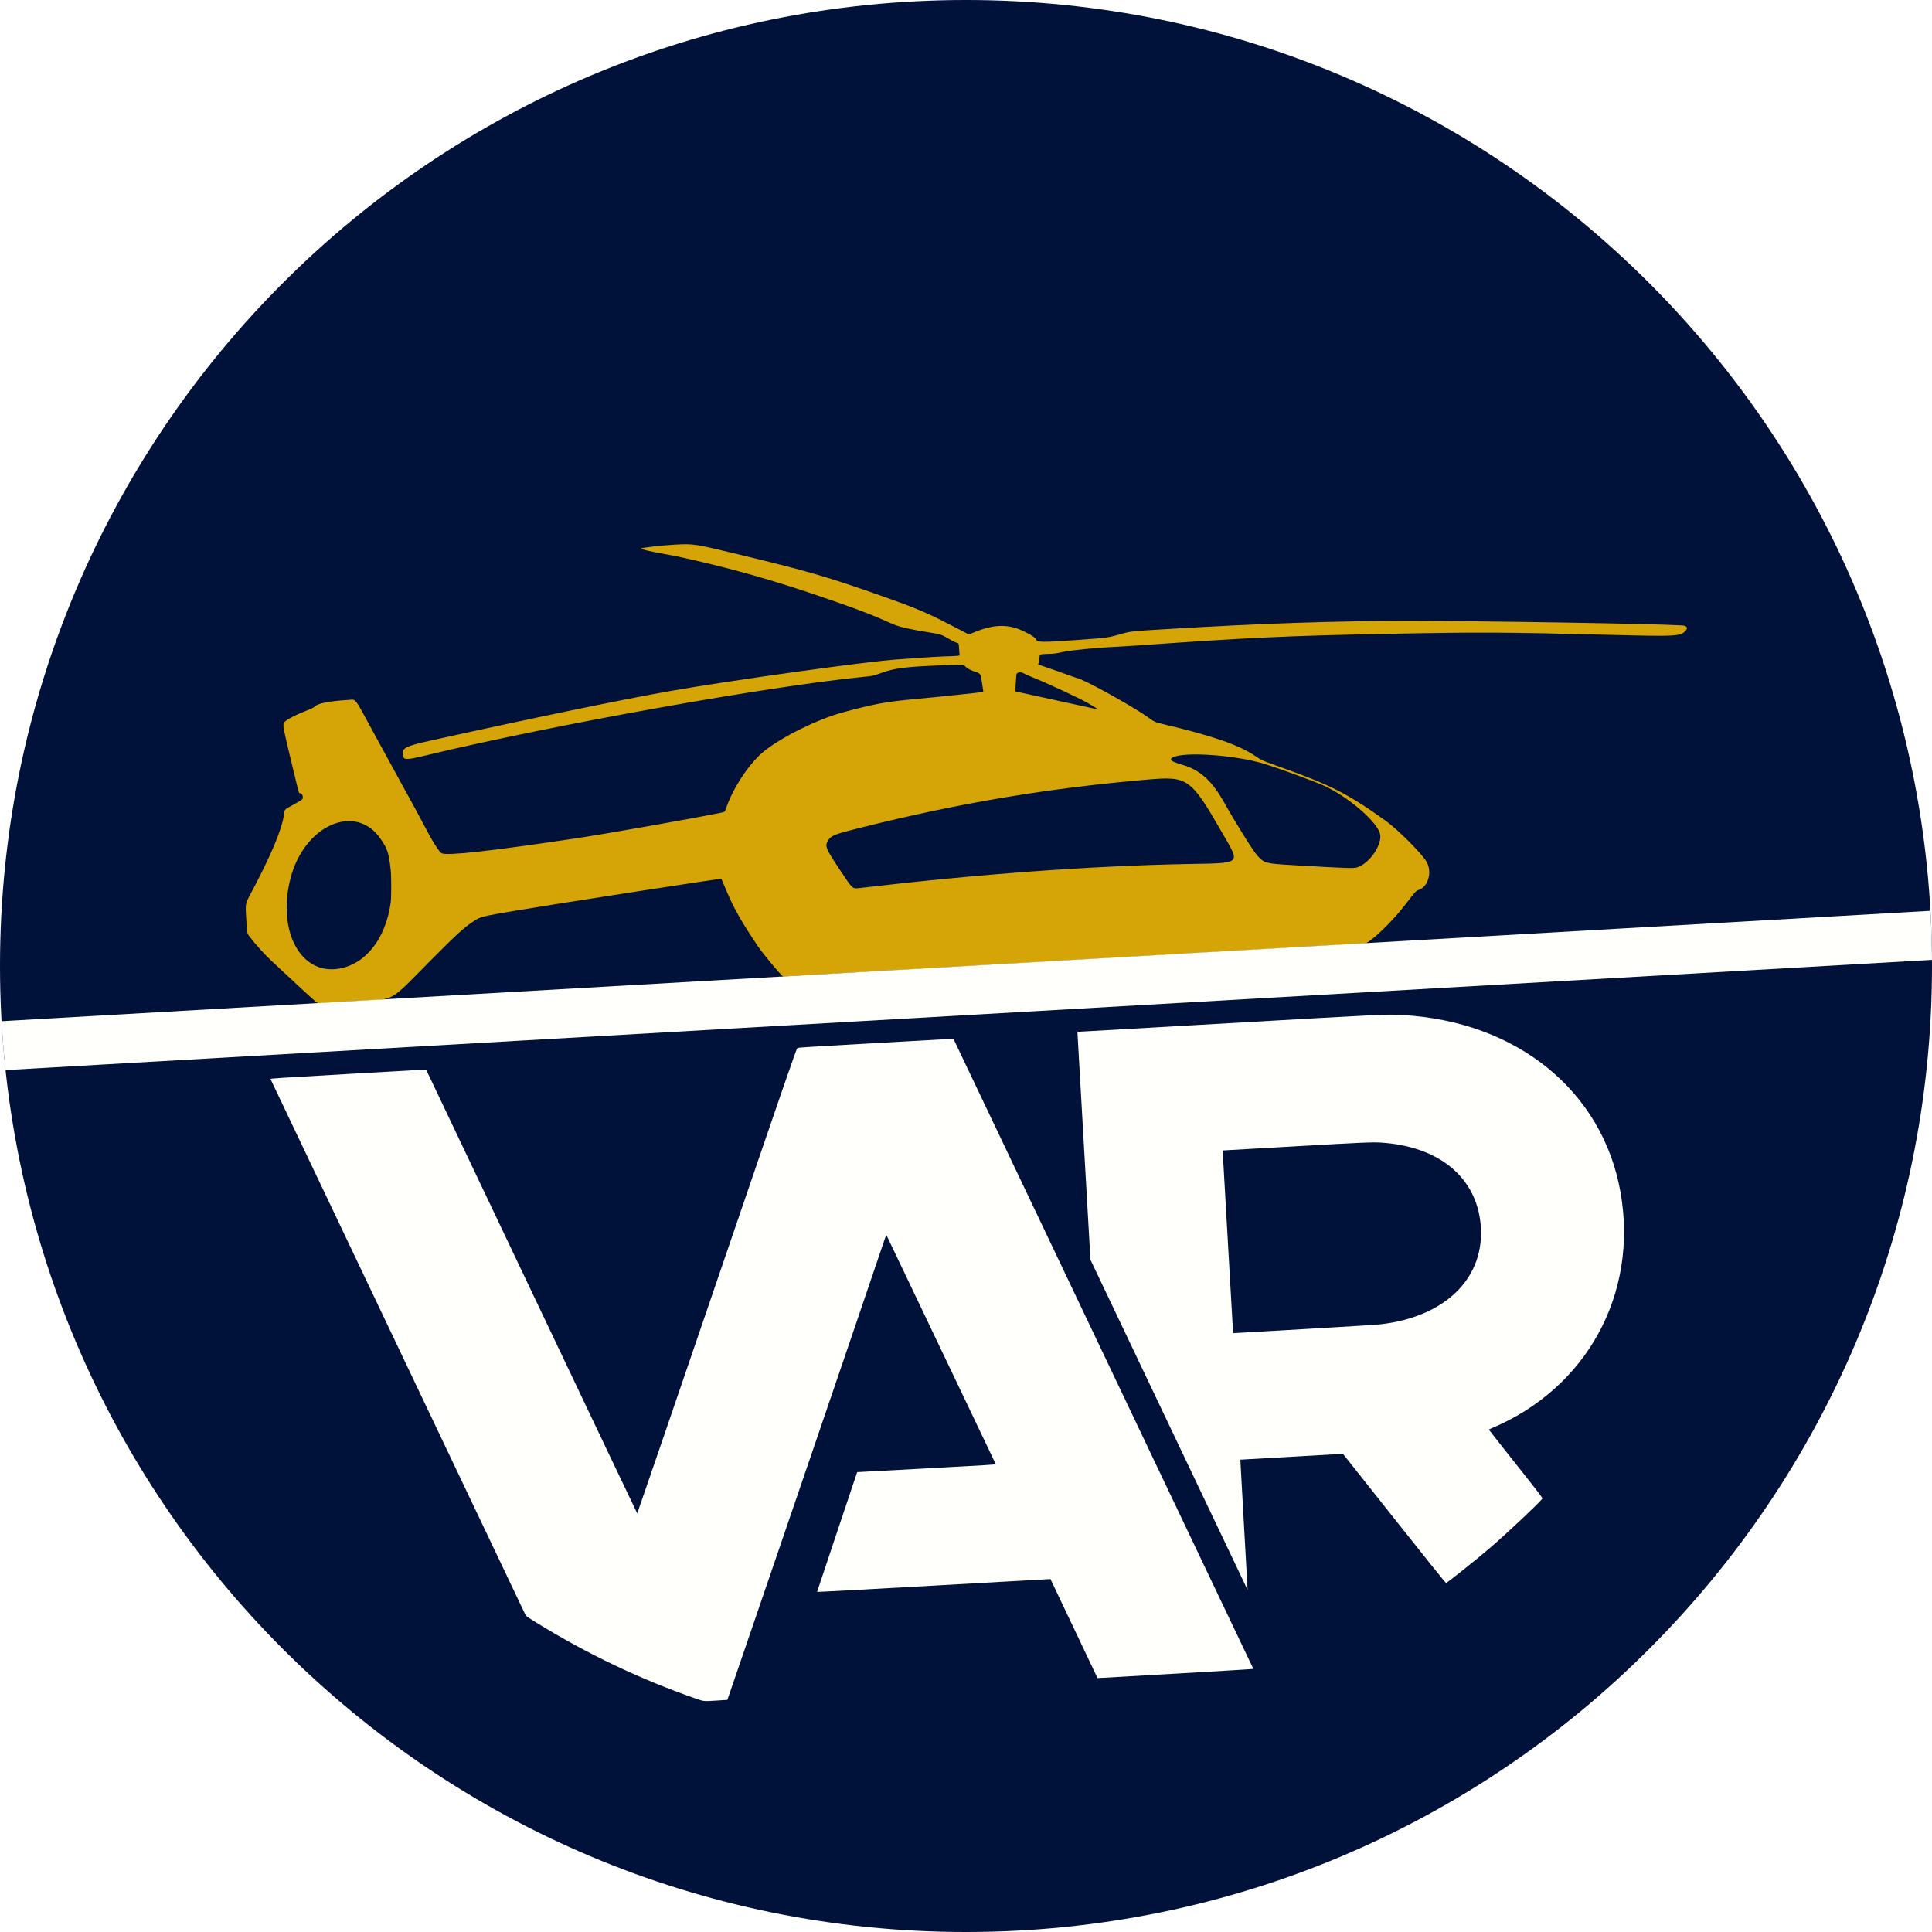
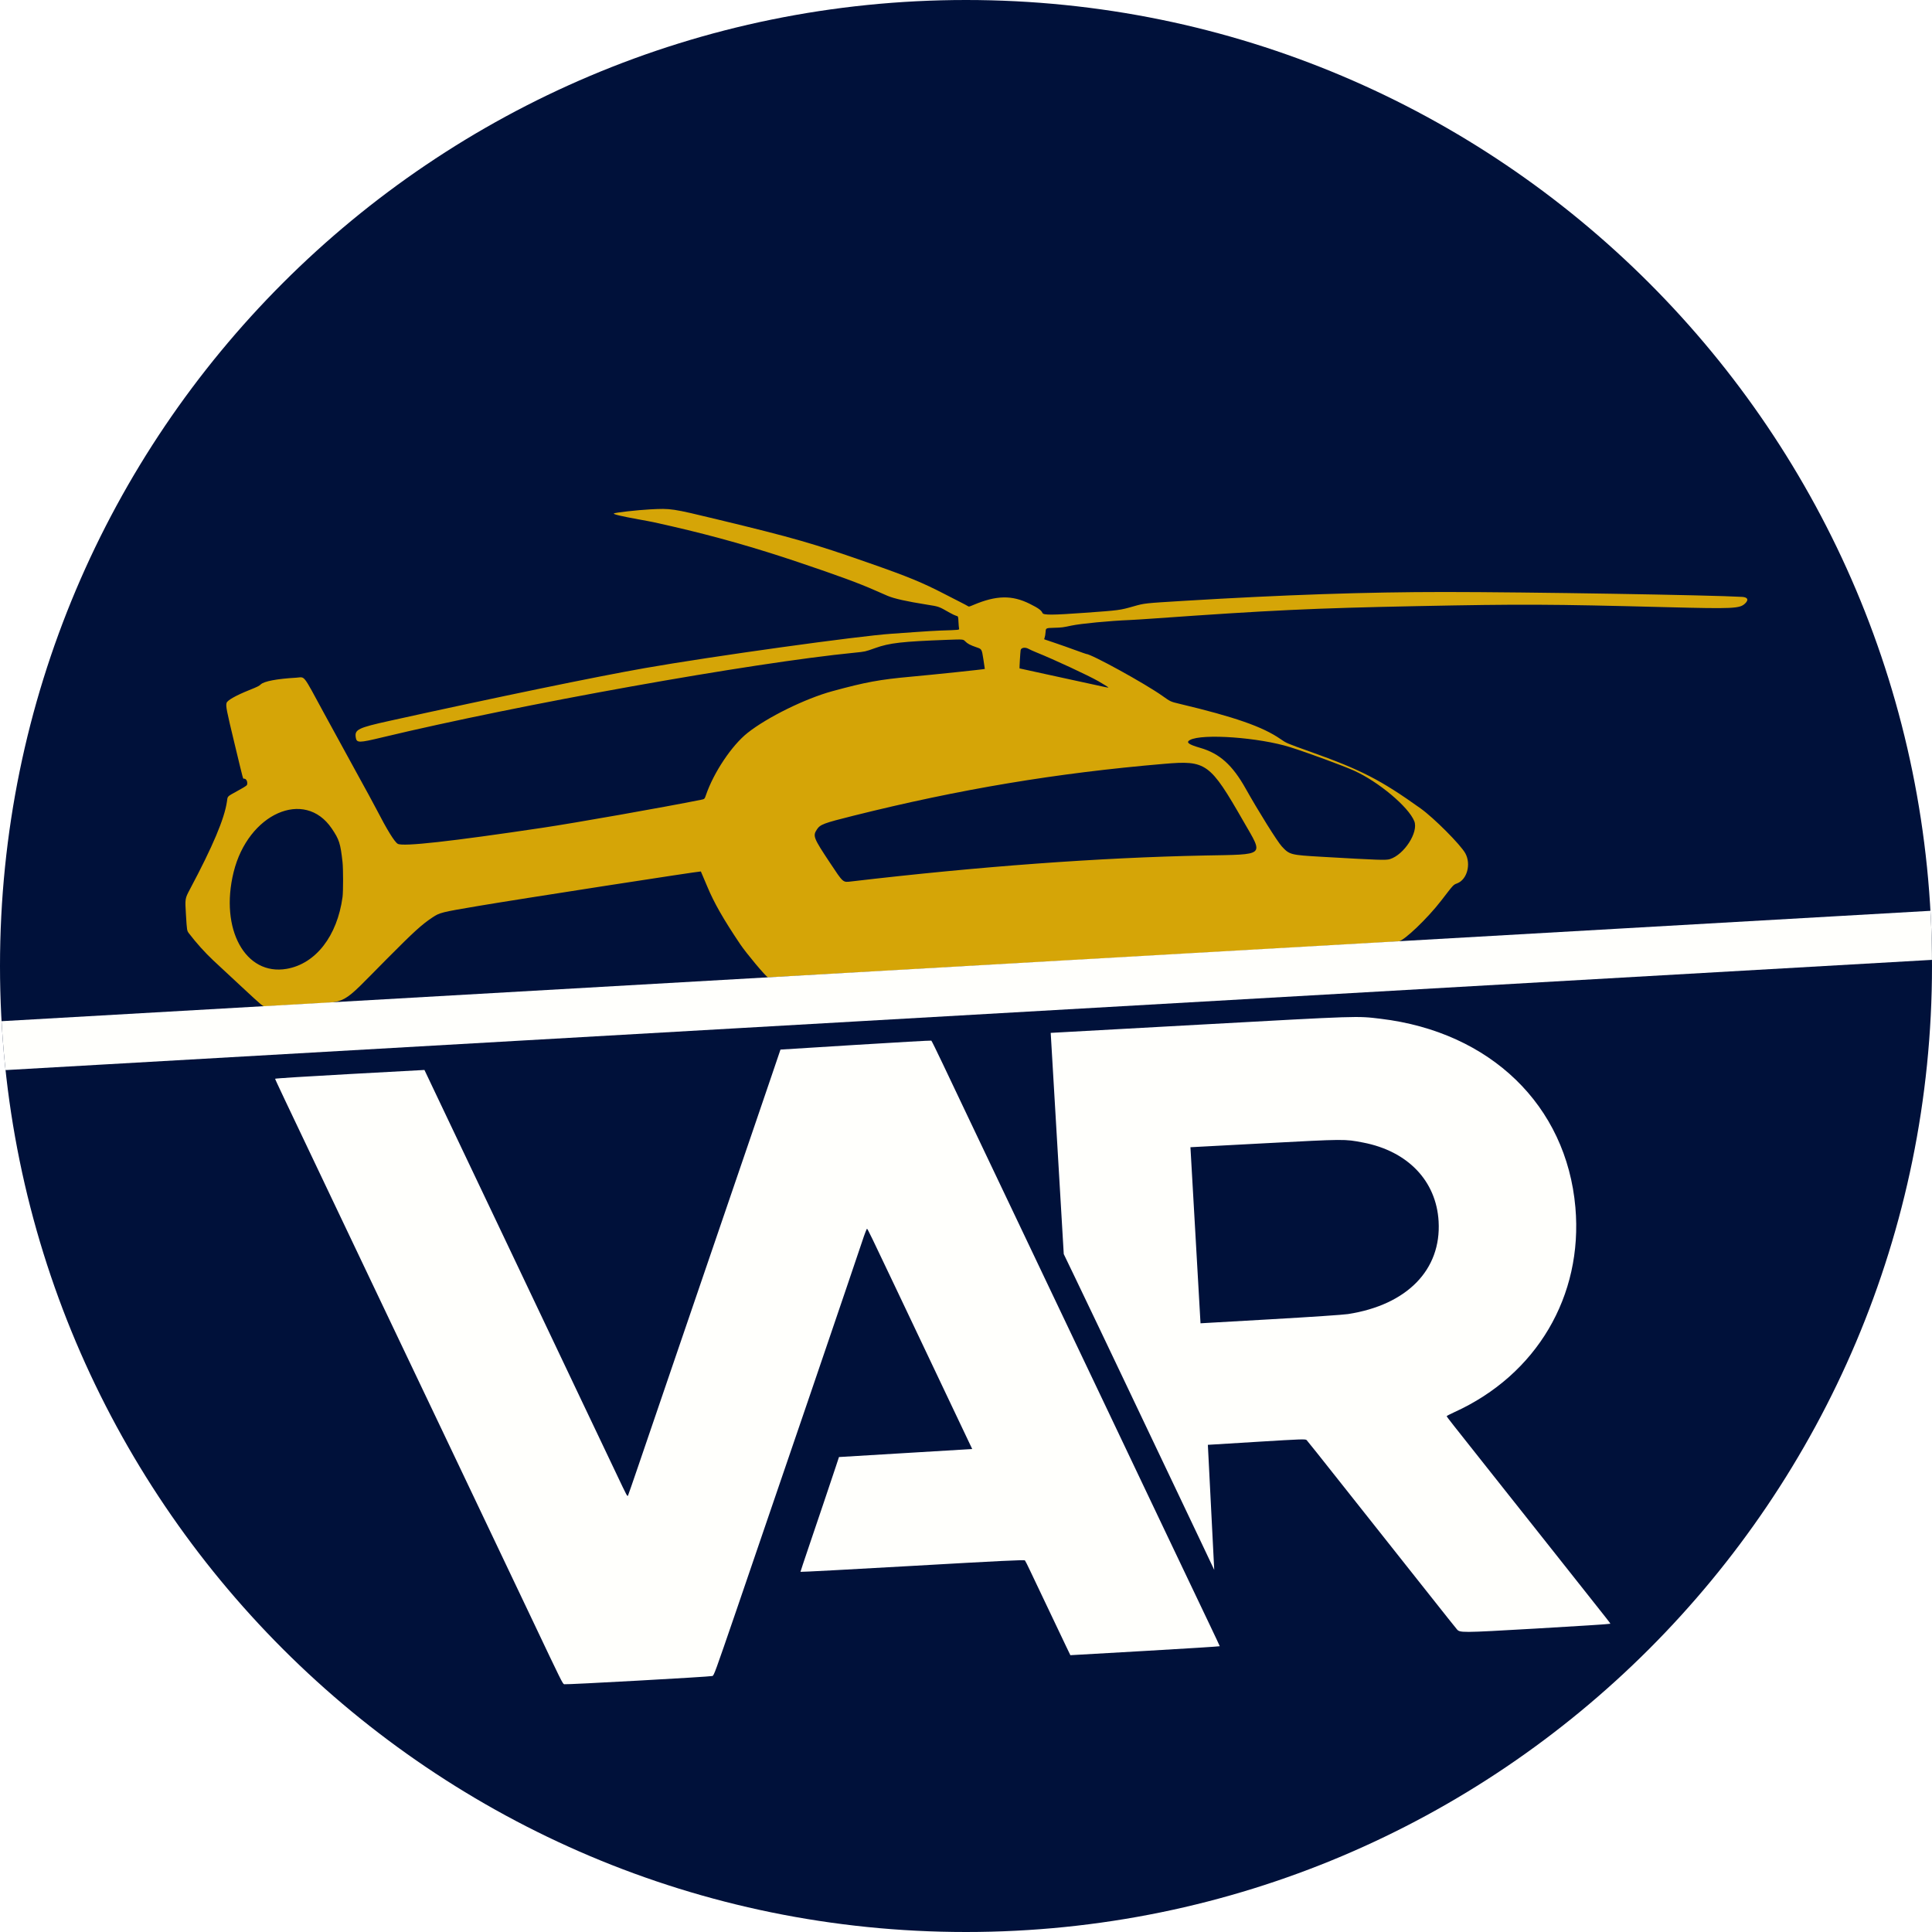
<svg xmlns="http://www.w3.org/2000/svg" viewBox="0 0 512 512" width="512" height="512">
  <defs>
    <clipPath id="n1">
      <circle cx="256" cy="256" r="256" />
    </clipPath>
  </defs>
  <g clip-path="url(#n1)">
    <circle cx="256" cy="256" r="256" fill="#00113A" />
-     <g fill="#D5A507" transform="translate(65.00,144.25) scale(0.382)">
+     <g fill="#D5A507" transform="translate(49.00,134.89) scale(0.414)">
      <path d="M35.7 305.27C27.86 297.99 20 290.67 18.23 289.02C12.94 284.07 7.26 277.76 2.59 271.63C1.3 269.94 1.3 269.94 0.67 259.67C0.04 249.4 0.04 249.4 3.21 243.43C17.85 215.93 25.31 198.26 26.9 187.33C27.45 183.58 26.65 184.36 34.25 180.13C39.92 176.97 39.91 176.98 39.91 175.49C39.91 173.85 39.02 172.61 37.83 172.6C37.11 172.6 37.81 175.22 31.69 149.81C26.64 128.87 26.11 126.2 26.67 124.15C27.12 122.49 32.62 119.37 41.13 115.95C46.53 113.78 47.49 113.3 48.58 112.26C50.67 110.26 58.97 108.69 71.24 107.99C77.19 107.64 74.98 104.81 89.29 131.15C96.15 143.79 105.73 161.29 110.57 170.04C115.41 178.79 120.75 188.62 122.44 191.88C129.48 205.52 134.23 213.21 136.29 214.34C139.72 216.22 170.18 212.83 229.23 204.01C250.02 200.91 306.75 190.88 330.23 186.17C332.66 185.68 332.66 185.68 333.54 183.12C338.5 168.63 350.1 151.3 360.17 143.32C372.8 133.3 397.13 121.34 414.41 116.63C435.84 110.79 444.66 109.17 464.81 107.34C479.81 105.98 511.76 102.62 512.05 102.38C512.08 102.36 511.65 99.49 511.1 96.01C510.1 89.68 510.1 89.68 506.87 88.58C502.65 87.13 501 86.26 499.45 84.67C498.18 83.37 498.18 83.37 487.88 83.75C459.05 84.82 451.08 85.73 441.9 89.01C435.4 91.33 435.45 91.31 428.8 91.97C362.81 98.45 214.12 125.11 126.21 146.21C111.13 149.83 109.91 149.82 109.35 146.09C108.62 141.18 110.96 140.04 130.7 135.68C199.78 120.43 262.82 107.4 294.63 101.81C336.98 94.36 431.41 81.22 452.54 79.84C455.13 79.67 462.05 79.18 467.91 78.75C473.77 78.33 480.74 77.91 483.41 77.82C496.02 77.41 495.76 77.44 495.55 76.49C495.44 76.03 495.28 74.08 495.18 72.17C495.01 68.69 495.01 68.69 493.75 68.38C493.06 68.2 491.24 67.34 489.71 66.47C482.4 62.32 482.87 62.48 475.05 61.23C461.69 59.09 454.17 57.41 449.82 55.59C448.42 55 444.91 53.47 442.02 52.19C431.61 47.57 418.28 42.66 392.8 34.08C364.87 24.67 339.59 17.5 311.76 11.09C299.95 8.37 299.99 8.38 290.21 6.6C279.38 4.63 274.04 3.36 274.55 2.87C275.14 2.3 289.73 0.65 297.88 0.23C311.16 -0.46 311.55 -0.4 341.15 6.74C389.7 18.46 402.15 22.04 437.97 34.58C462.99 43.33 472.02 47.05 486.52 54.55C489.7 56.2 494.13 58.47 496.36 59.59C498.58 60.72 500.74 61.86 501.14 62.13C501.87 62.62 501.89 62.62 504.82 61.38C519.4 55.23 529.43 55.03 540.79 60.69C546.35 63.46 548.17 64.78 548.98 66.6C549.58 67.97 555.31 67.94 575.92 66.45C598.39 64.83 598.39 64.83 607.34 62.29C614.29 60.32 614.14 60.33 639.56 58.79C703.41 54.93 756.26 53.13 806.36 53.13C858.12 53.13 977.54 55.09 996.82 56.26C1000.43 56.48 1001.17 58.14 998.71 60.49C995.29 63.76 991.43 63.94 948.73 62.85C873.08 60.91 856.08 60.83 788.97 62.17C722.22 63.5 694.67 64.8 620.01 70.11C613.86 70.55 607 70.98 604.77 71.07C591.89 71.59 573.5 73.35 567.47 74.64C561.97 75.82 561.32 75.9 556.36 76.04C551.11 76.19 551.11 76.19 550.94 78.75C550.84 80.16 550.57 81.77 550.34 82.33C550.01 83.11 549.99 83.38 550.24 83.47C550.42 83.53 553.42 84.55 556.9 85.72C560.39 86.9 566.25 88.96 569.93 90.32C573.61 91.67 576.74 92.77 576.89 92.77C580.14 92.77 614.7 111.79 625.81 119.69C630.93 123.34 630.93 123.34 636.87 124.75C672.02 133.12 689.95 139.38 701.29 147.24C705.18 149.93 705.18 149.93 720.24 155.31C752.95 166.98 765.35 173.35 790.99 191.66C799.5 197.73 816.67 214.97 819.64 220.42C823.42 227.36 820.75 237.21 814.42 239.63C811.9 240.59 812.26 240.2 804.25 250.61C795.46 262.02 780.6 276.24 776.87 276.82C775.66 277 373.53 299.94 373.25 299.84C371.87 299.33 359.32 284.34 355.46 278.59C344.66 262.51 338.75 252.16 334.39 241.69C332.21 236.45 330.36 232.1 330.28 232.02C329.97 231.71 213.68 249.73 187.97 254.08C164.08 258.12 163.13 258.35 158.5 261.43C151.54 266.06 146.73 270.44 129.11 288.18C98.73 318.77 105.03 315.29 77.25 316.85C63.91 317.61 52.31 318.29 51.48 318.37C49.96 318.52 49.96 318.52 35.7 305.27ZM65.16 294.35C83.73 291.12 97.51 273.39 100.91 248.38C101.38 244.97 101.37 230.17 100.9 226C99.56 213.99 98.8 211.61 94.02 204.55C76.64 178.83 40.43 194.92 31.18 232.47C22.2 268.91 38.7 298.96 65.16 294.35ZM426.51 238.42C508.82 228.76 585.47 223.14 652.64 221.81C692.24 221.03 690.56 222.48 677.71 200.11C656.08 162.43 653.86 160.82 626.75 163.14C557.73 169.02 495.94 179.34 427.86 196.36C408.78 201.13 406.7 201.91 404.56 205.13C401.84 209.25 402.31 210.47 412.79 226.27C421.54 239.45 421.09 239.05 426.51 238.42ZM771.34 224.12C780.47 221.3 789.76 206.88 786.96 199.86C783.31 190.7 764.16 174.62 748.38 167.48C741.64 164.43 718.63 155.97 707.64 152.51C687.74 146.23 651.12 143.59 643.34 147.88C640.63 149.37 642.43 150.74 649.96 152.91C662.3 156.47 670.56 163.87 679.03 178.98C687.23 193.6 699.29 212.89 702.16 215.99C707.1 221.32 707.66 221.47 727.59 222.62C764.71 224.76 768.81 224.9 771.34 224.12ZM591.15 114.24C591.15 114.08 588 112.11 584.82 110.28C578.3 106.55 556.35 96.34 545.07 91.8C543.08 91 540.82 89.97 540.03 89.52C537.82 88.26 535.19 88.74 534.96 90.44C534.72 92.22 534.14 101.92 534.27 102.04C534.33 102.09 541.55 103.67 550.3 105.55C559.05 107.43 571.61 110.17 578.21 111.63C589.8 114.19 591.15 114.47 591.15 114.24Z" fill-rule="evenodd" />
    </g>
    <g transform="translate(256,256) rotate(-3.275)">
      <rect x="-614.4" y="0" width="1228.8" height="13" fill="#FFFFFC" />
    </g>
    <g transform="rotate(-3.275 256 256)">
      <defs>
        <clipPath id="wc1">
          <circle cx="256" cy="256" r="249.00" />
        </clipPath>
      </defs>
      <g clip-path="url(#wc1)">
-         <g fill="#FFFFFC" transform="translate(70.26,275.00) scale(0.35591)">
-           <path d="M289.74 479.69C249.1 462.82 211.02 441.92 174.82 416.64C167.25 411.34 167.25 411.34 166.37 409.23C162.93 400.93 0.18 1.51 0.07 1.11C-0.06 0.62 2.84 0.59 58.01 0.59L116.09 0.59L185.06 170.03C222.99 263.22 254.1 339.51 254.19 339.56C254.28 339.61 285.4 263.37 323.34 170.12C384.28 20.39 392.41 0.59 392.96 0.59C393.29 0.59 393.7 0.46 393.87 0.29C394.06 0.1 413.57 0.02 451.79 0.07L509.42 0.15L544.76 86.85C564.2 134.53 608.31 242.75 642.78 327.34C677.26 411.92 705.52 481.23 705.59 481.35C705.67 481.47 679.54 481.57 647.54 481.57L589.35 481.57L573.97 443.75L558.58 405.93L471.57 405.85C423.71 405.81 384.55 405.68 384.54 405.56C384.54 405.44 392.39 385.74 402 361.78L419.45 318.23L471.2 318.41C515.7 318.56 522.93 318.53 522.79 318.17C522.7 317.94 506.67 278.74 487.17 231.05C467.67 183.37 451.59 144.02 451.43 143.62C451.18 142.97 450.83 143.66 448.49 149.51C443.95 160.87 401.02 266.69 388.38 297.7C381.77 313.92 368.25 347.1 358.35 371.42C348.45 395.75 334.26 430.59 326.81 448.84L313.26 482.01L304.45 482.08C295.64 482.14 295.64 482.14 289.74 479.69ZM816.71 375.56L781.33 325.28L743.07 325.27L704.81 325.27L704.73 373.84L704.66 422.41L653.27 296.34L601.89 170.27L601.89 85.28L601.89 0.29L714.76 0.3C833.83 0.3 832.21 0.29 844 1.6C928.95 11.07 989.75 66.44 998.79 142.58C1007.87 219.03 965.21 287.28 892.44 312.78C891.58 313.08 890.89 313.43 890.89 313.56C890.89 313.69 899.25 325.68 909.48 340.21C925.33 362.72 928.01 366.68 927.69 367.07C925.15 370.14 900.18 391.1 887.5 400.82C876.27 409.42 854.38 424.97 852.46 425.7C852.24 425.79 838.37 406.35 816.71 375.56ZM814.95 230.6C864.01 227.69 894.92 200 893.44 160.28C892.13 125.15 865.53 100.73 822.91 95.56C816.39 94.77 809.35 94.67 758.26 94.67L704.81 94.66L704.81 162.78L704.81 230.91L757.37 230.9C789.22 230.9 811.91 230.78 814.95 230.6Z" fill-rule="evenodd" />
+         <g fill="#FFFFFC" transform="translate(71.50,275.00) scale(0.34501)">
+           <path d="M195.1 478.09C193.93 477.63 193.3 476.14 173.69 427.85C169.31 417.07 161.96 399.04 157.36 387.77C144.85 357.16 130.53 321.99 124.7 307.6C121.86 300.58 116.25 286.82 112.24 277.02C99.77 246.52 89.4 221.12 84.01 207.84C76.29 188.85 63.1 156.48 36.82 92.04C5.35 14.87 0 1.67 0 1.08C0 0.81 25.85 0.66 57.45 0.74L114.9 0.89L119.73 12.77C122.38 19.3 128.74 34.93 133.87 47.51C145.14 75.16 159.52 110.48 170.14 136.58C174.45 147.19 182.06 165.9 187.05 178.15C196.26 200.76 206.8 226.67 220.74 260.99C224.99 271.44 230.49 284.93 232.96 290.97C235.43 297.02 240.44 309.31 244.09 318.29C251.9 337.51 251.75 337.2 252.42 336.01C252.69 335.53 256.69 325.8 261.33 314.39C269.84 293.41 277.55 274.47 295.12 231.29C300.44 218.23 308.05 199.52 312.04 189.73C318.74 173.26 325.93 155.59 346.48 105.11C350.8 94.49 358.42 75.79 363.41 63.54C368.4 51.29 376.16 32.19 380.66 21.08L388.83 0.89L446.64 0.59C478.44 0.43 504.66 0.45 504.91 0.64C505.16 0.82 508.67 9.11 512.7 19.04C516.73 28.98 524.11 47.13 529.11 59.38C541.84 90.6 555.55 124.24 565.9 149.64C570.75 161.56 578.1 179.6 582.23 189.73C586.36 199.85 593.99 218.56 599.17 231.29C604.36 244.03 612.91 265.01 618.18 277.91C633.59 315.68 644.01 341.24 650.83 358.08C654.35 366.73 659.95 380.49 663.29 388.66C666.63 396.82 673.22 412.99 677.95 424.58C682.68 436.18 689.46 452.8 693.03 461.52C696.6 470.24 699.52 477.52 699.52 477.7C699.52 477.88 673.66 478.03 642.04 478.03L584.56 478.03L581.68 471.05C577.2 460.19 560.23 418.53 557.18 410.93C555.68 407.17 554.19 403.76 553.87 403.36C553.42 402.77 535.39 402.61 467.27 402.61C419.95 402.61 381.24 402.46 381.24 402.26C381.24 402.07 384.56 393.72 388.61 383.71C396.8 363.5 408.21 335.11 412.82 323.49L415.81 315.92L467.08 315.77L518.34 315.62L513.87 304.63C511.41 298.59 505.44 283.89 500.59 271.97C495.75 260.05 487.88 240.68 483.1 228.92C478.32 217.16 470.83 198.72 466.45 187.95C450.59 148.87 447.82 142.25 447.34 142.09C447.07 142 445.2 146.13 443.18 151.28C441.16 156.42 434.67 172.52 428.75 187.05C422.83 201.59 414.81 221.36 410.93 231C407.04 240.63 399.56 259.07 394.3 271.97C376.24 316.27 366.82 339.41 358.64 359.56C345.14 392.83 338.8 408.42 330.37 429.04C311.03 476.38 310.36 477.95 309.1 478.28C307.23 478.79 196.4 478.6 195.1 478.09ZM881.95 474.91C879.81 472 876.03 466.65 856.48 438.84C852.23 432.79 840.49 416.09 830.38 401.72C820.26 387.35 807.21 368.78 801.36 360.45C784.84 336.91 776.14 324.62 775.21 323.48C774.4 322.5 772.01 322.45 736.79 322.59L699.23 322.74L698.93 370.83L698.63 418.92L690.21 398.15C685.57 386.72 677.74 367.49 672.81 355.4C667.87 343.32 660.52 325.28 656.47 315.32C652.42 305.36 644.8 286.65 639.54 273.75C634.28 260.85 625.94 240.41 621.01 228.33C616.08 216.24 608.68 198.2 604.57 188.24L597.09 170.13L596.94 85.03L596.79 -0.07L711.55 0.16C835.48 0.41 832.04 0.32 850.36 3.58C934.1 18.49 989.12 78.21 991.5 156.77C993.56 225.09 954.38 283.51 889.7 308.51C886.35 309.81 883.62 311.05 883.61 311.28C883.61 311.67 888.25 318.33 910.61 350.06C915.44 356.92 922.68 367.21 926.69 372.92C930.71 378.64 938.14 389.19 943.21 396.38C948.28 403.56 955.61 413.98 959.5 419.54C963.39 425.09 972.96 438.72 980.78 449.82C999.57 476.5 1000 477.12 1000 477.61C1000 477.84 973.95 478.03 942.12 478.03C884.24 478.03 884.24 478.03 881.95 474.91ZM812.44 228.62C858.16 224.16 885.99 198.77 885.99 161.52C885.99 130.34 865.44 106.28 831.53 97.74C817.42 94.19 818.24 94.23 756.09 93.98L698.93 93.75L698.93 161.48L698.93 229.22L752.61 229.22C784.27 229.22 808.81 228.97 812.44 228.62Z" fill-rule="evenodd" />
        </g>
      </g>
    </g>
  </g>
</svg>
